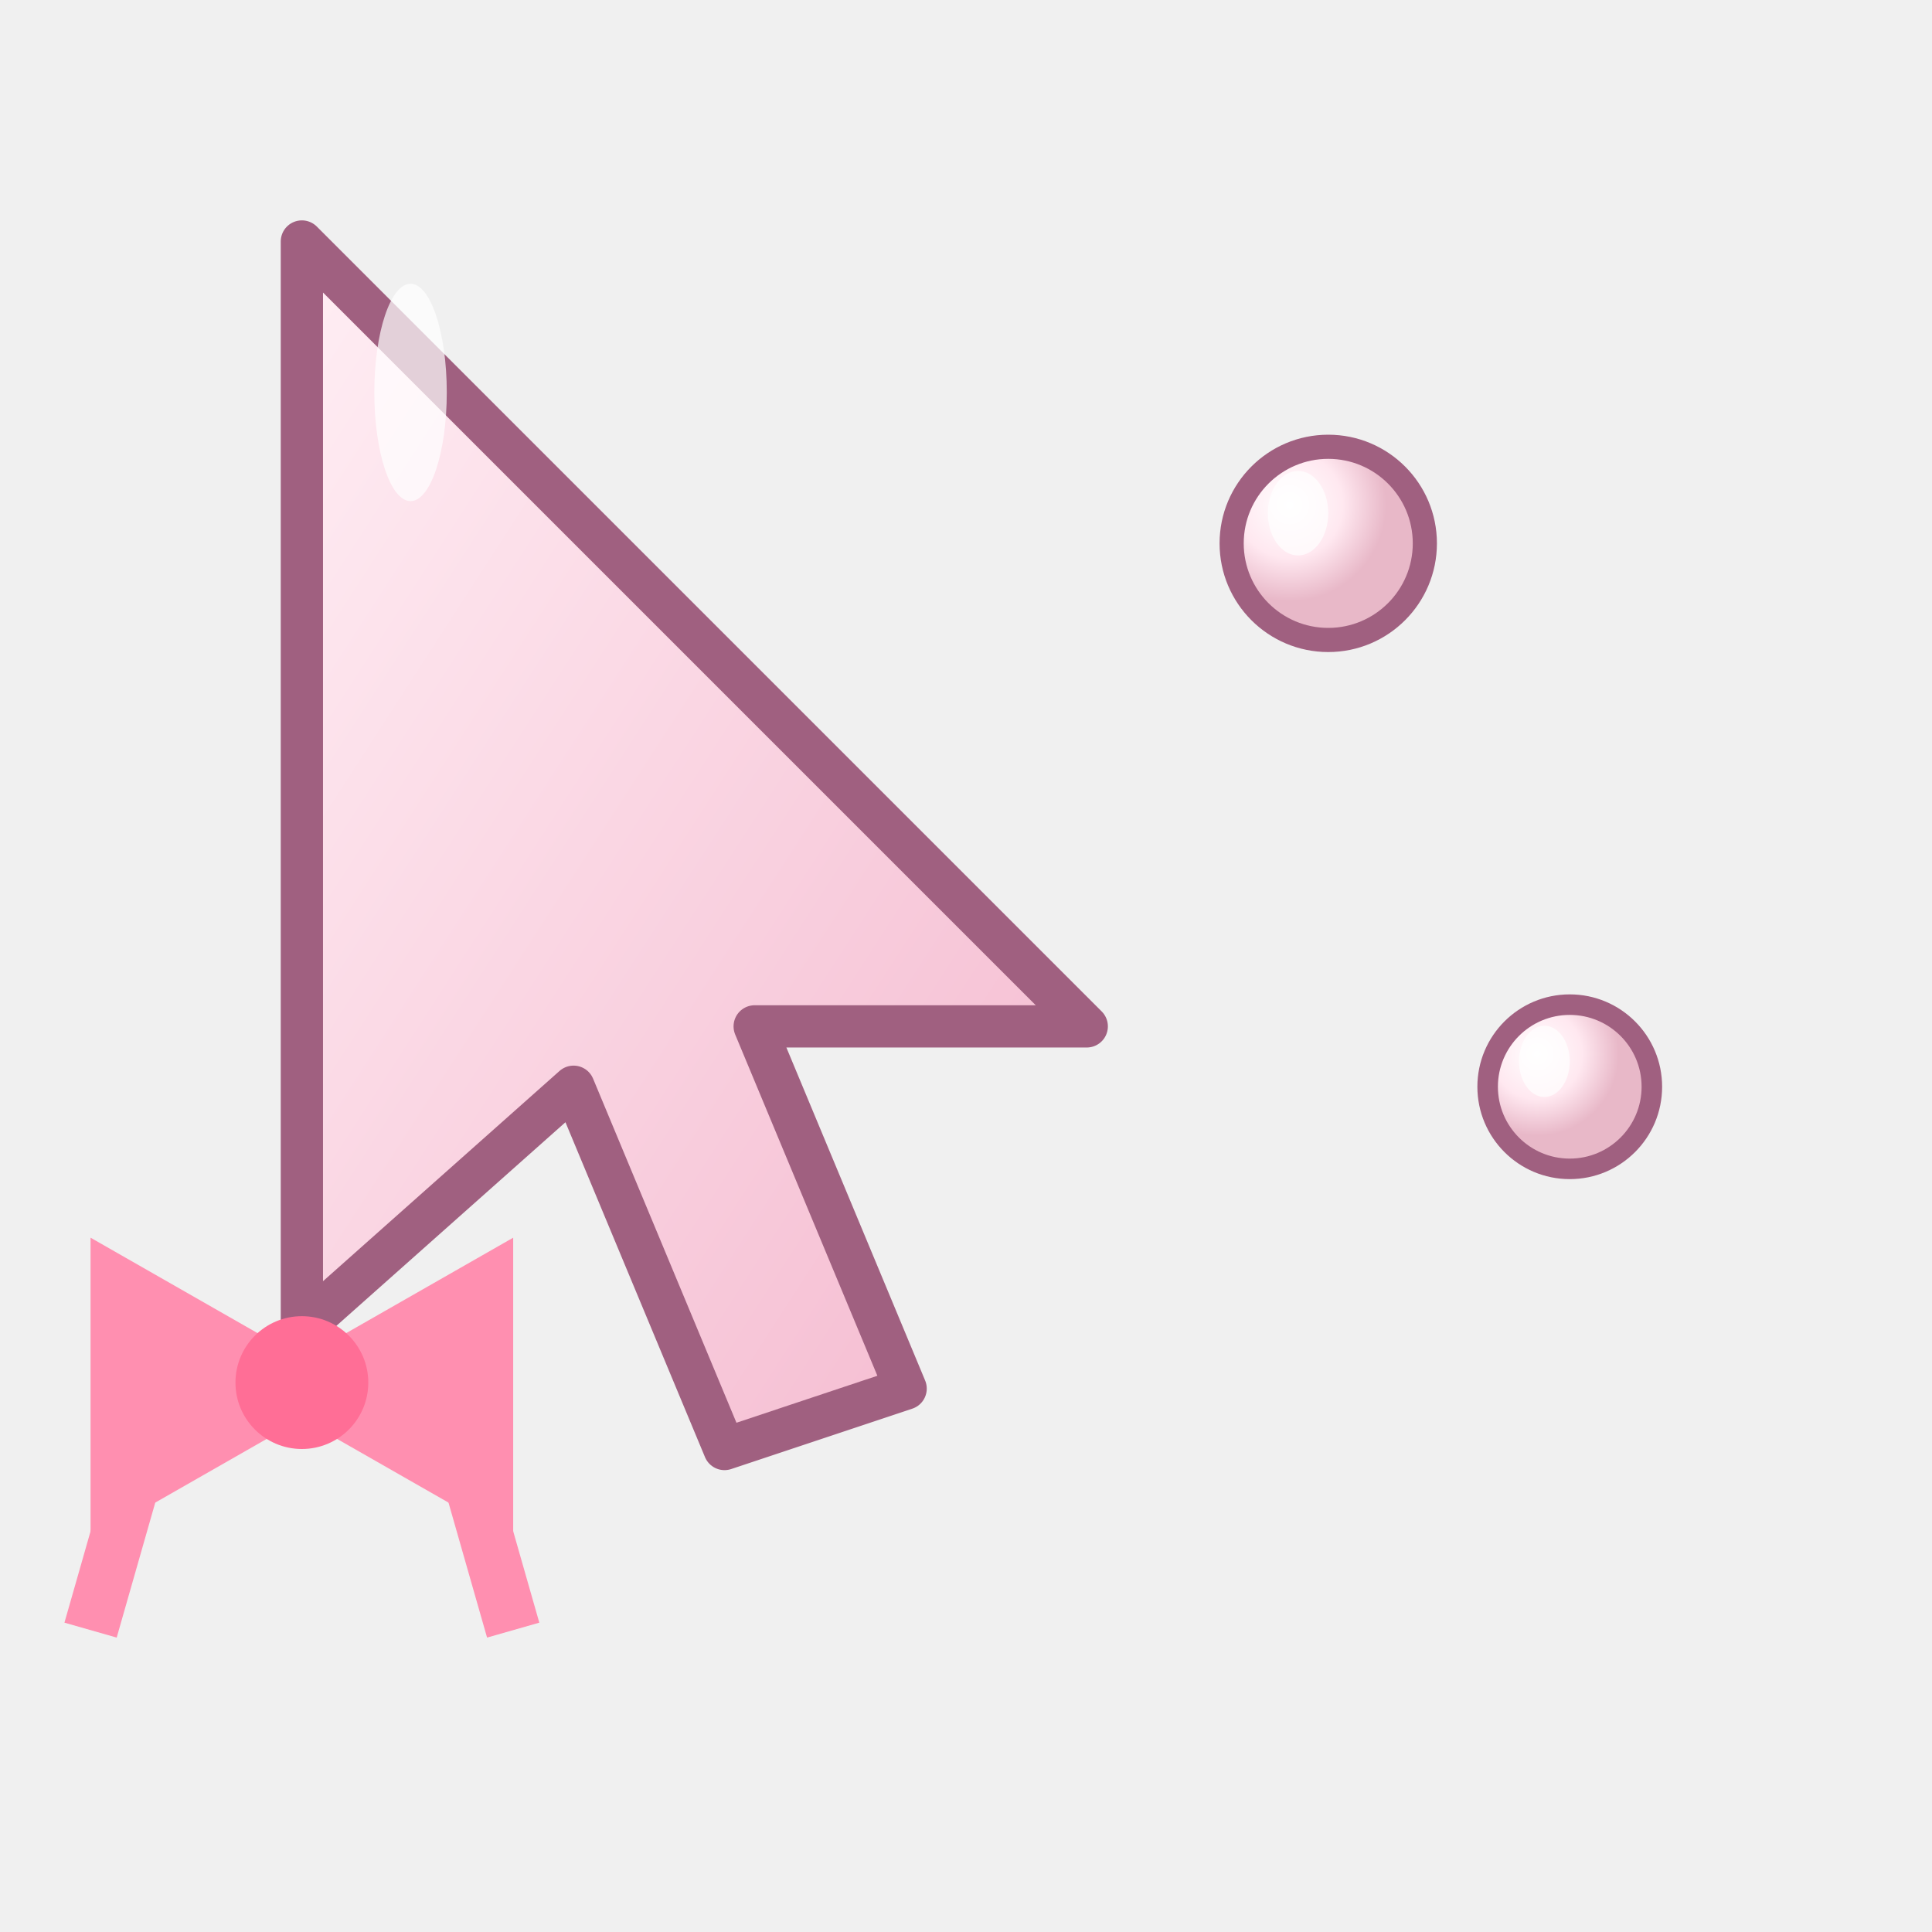
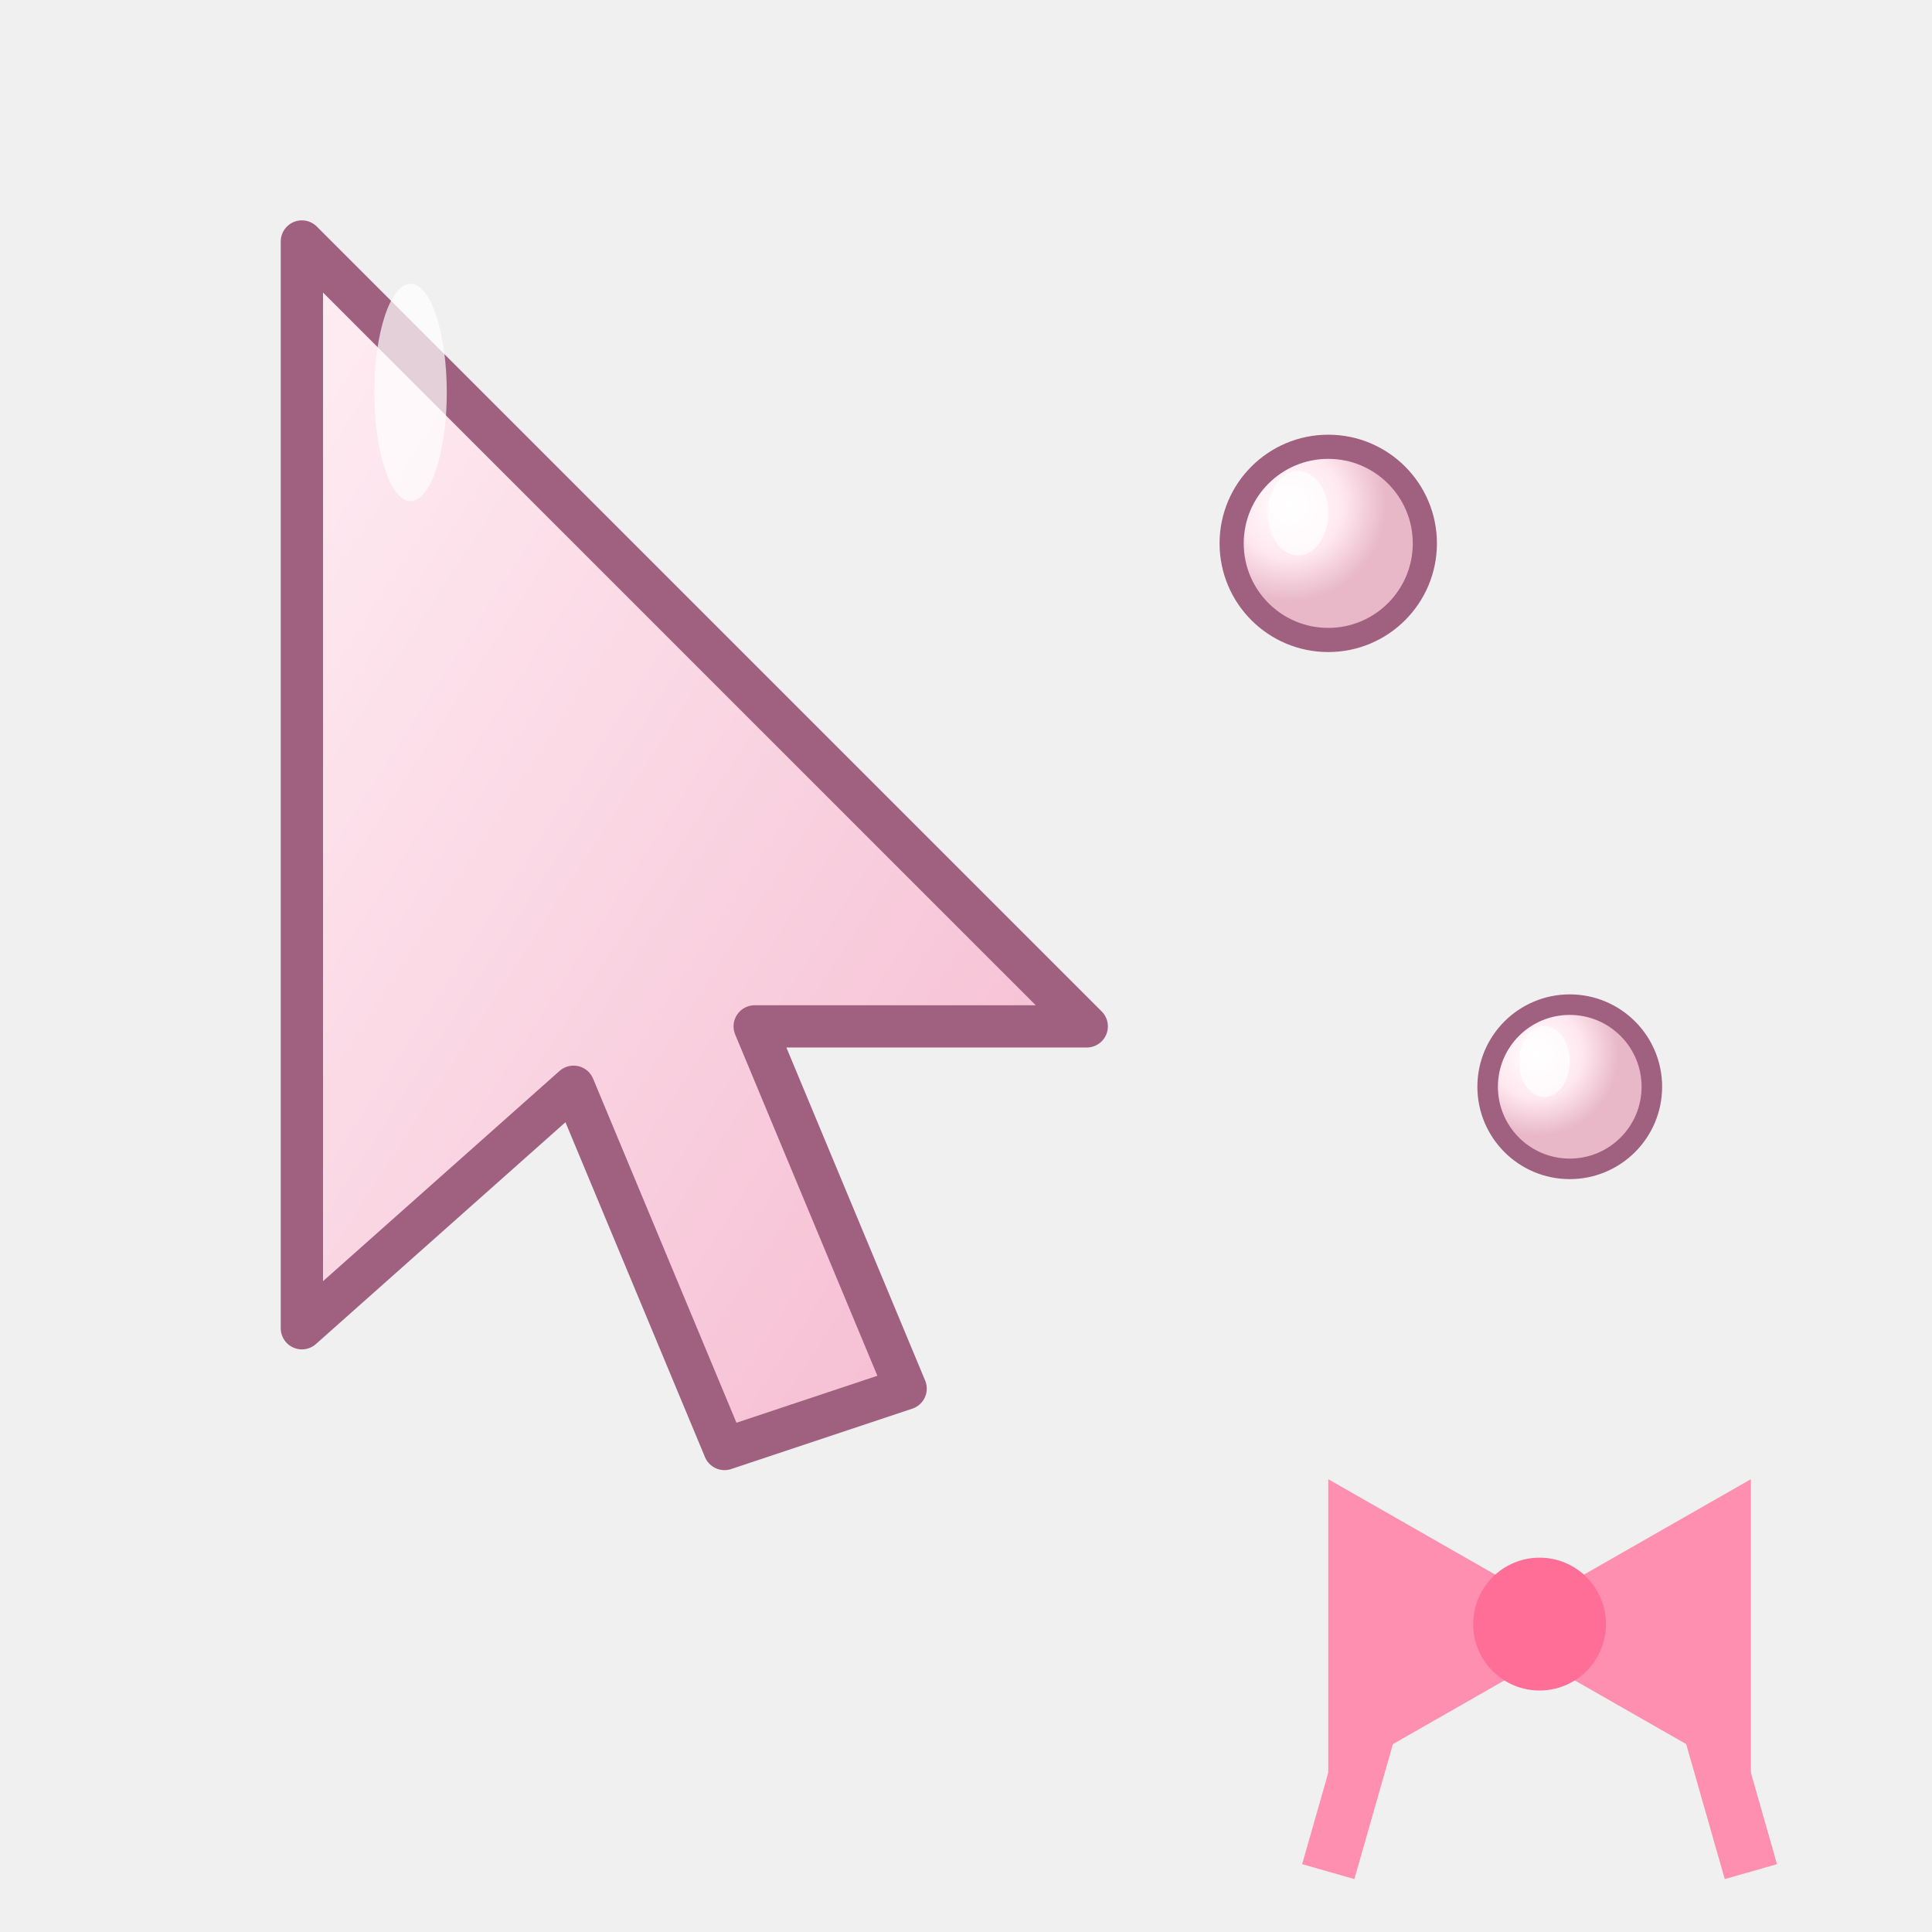
<svg xmlns="http://www.w3.org/2000/svg" viewBox="0 0 32 32" width="32" height="32">
  <defs>
    <linearGradient id="coq_pt" x1="0%" y1="0%" x2="100%" y2="100%">
      <stop offset="0%" stop-color="#FFEEF4" />
      <stop offset="100%" stop-color="#F4B8CE" />
    </linearGradient>
    <radialGradient id="coq_prl" cx="30%" cy="30%" r="50%">
      <stop offset="0%" stop-color="#FFFFFF" />
      <stop offset="55%" stop-color="#FFE8F0" />
      <stop offset="100%" stop-color="#E8B8C8" />
    </radialGradient>
  </defs>
  <path d="M5,4 L5,22 L9.5,18 L12,24 L15,23 L12.5,17 L18,17 Z" fill="url(#coq_pt)" stroke="#A06080" stroke-width="0.7" stroke-linejoin="round" />
  <ellipse cx="6.8" cy="6.5" rx="0.6" ry="1.8" fill="#FFFFFF" opacity="0.7" />
-   <g transform="translate(5 22.5)">
+   <g transform="translate(25.5 26.5)">
    <path d="M 0 0 L -3.5 -2 L -3.5 3 L 0 1 Z" fill="#FF8FB0" />
    <path d="M 0 0 L 3.5 -2 L 3.5 3 L 0 1 Z" fill="#FF8FB0" />
    <circle cx="0" cy="0.4" r="1.1" fill="#FF6E96" />
    <g>
      <animateTransform attributeName="transform" type="rotate" values="0 0 0.4; -8 0 0.4; 0 0 0.4; 8 0 0.4; 0 0 0.4" dur="0.5s" begin="0s" repeatCount="indefinite" additive="sum" />
      <path d="M -2.5 1 L -3.5 4.5" stroke="#FF8FB0" stroke-width="0.9" fill="none" />
    </g>
    <g>
      <animateTransform attributeName="transform" type="rotate" values="0 0 0.4; 8 0 0.4; 0 0 0.4; -8 0 0.4; 0 0 0.4" dur="0.5s" begin="0s" repeatCount="indefinite" additive="sum" />
      <path d="M 2.5 1 L 3.5 4.5" stroke="#FF8FB0" stroke-width="0.9" fill="none" />
    </g>
  </g>
  <g transform="translate(22 9)">
    <g>
      <animateTransform attributeName="transform" type="translate" values="0 0; 0.3 -1.4; 0 0" dur="0.9s" begin="0.15s" repeatCount="indefinite" additive="sum" />
      <circle cx="0" cy="0" r="1.60" fill="url(#coq_prl)" stroke="#A06080" stroke-width="0.40" />
      <ellipse cx="-0.50" cy="-0.50" rx="0.50" ry="0.70" fill="#FFFFFF" opacity="0.7" />
    </g>
  </g>
  <g transform="translate(26 18)">
    <g>
      <animateTransform attributeName="transform" type="translate" values="0 0; 0.3 -1.4; 0 0" dur="0.9s" begin="0.3s" repeatCount="indefinite" additive="sum" />
      <circle cx="0" cy="0" r="1.36" fill="url(#coq_prl)" stroke="#A06080" stroke-width="0.34" />
      <ellipse cx="-0.42" cy="-0.42" rx="0.42" ry="0.59" fill="#FFFFFF" opacity="0.7" />
    </g>
  </g>
</svg>
